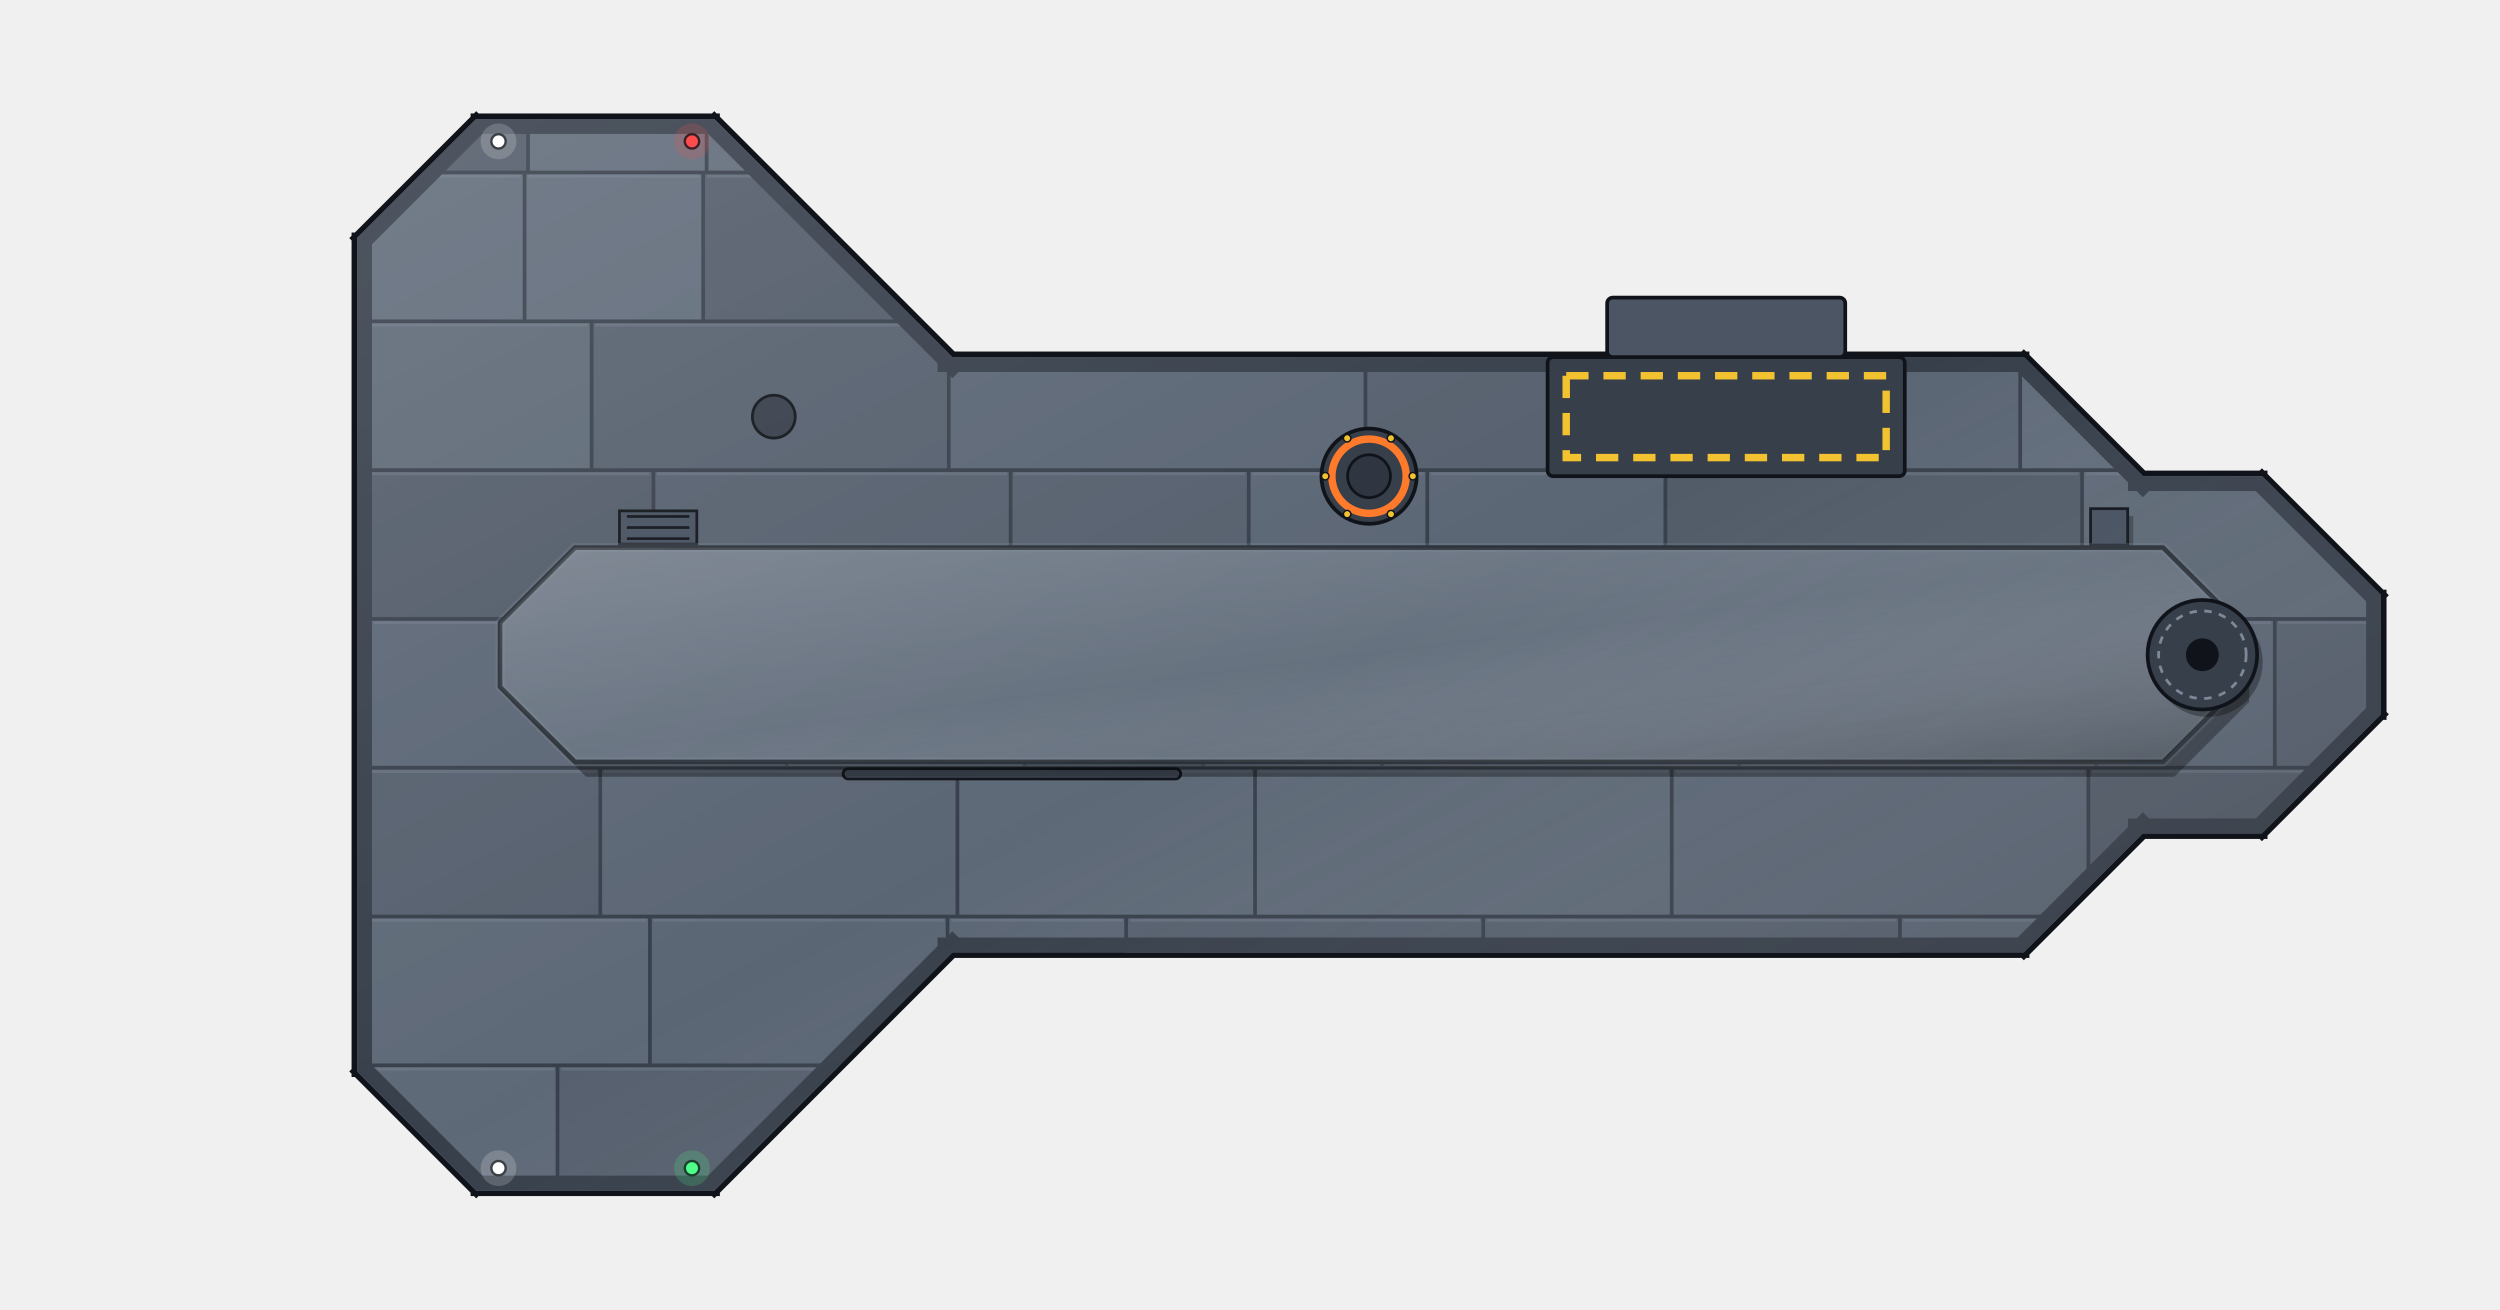
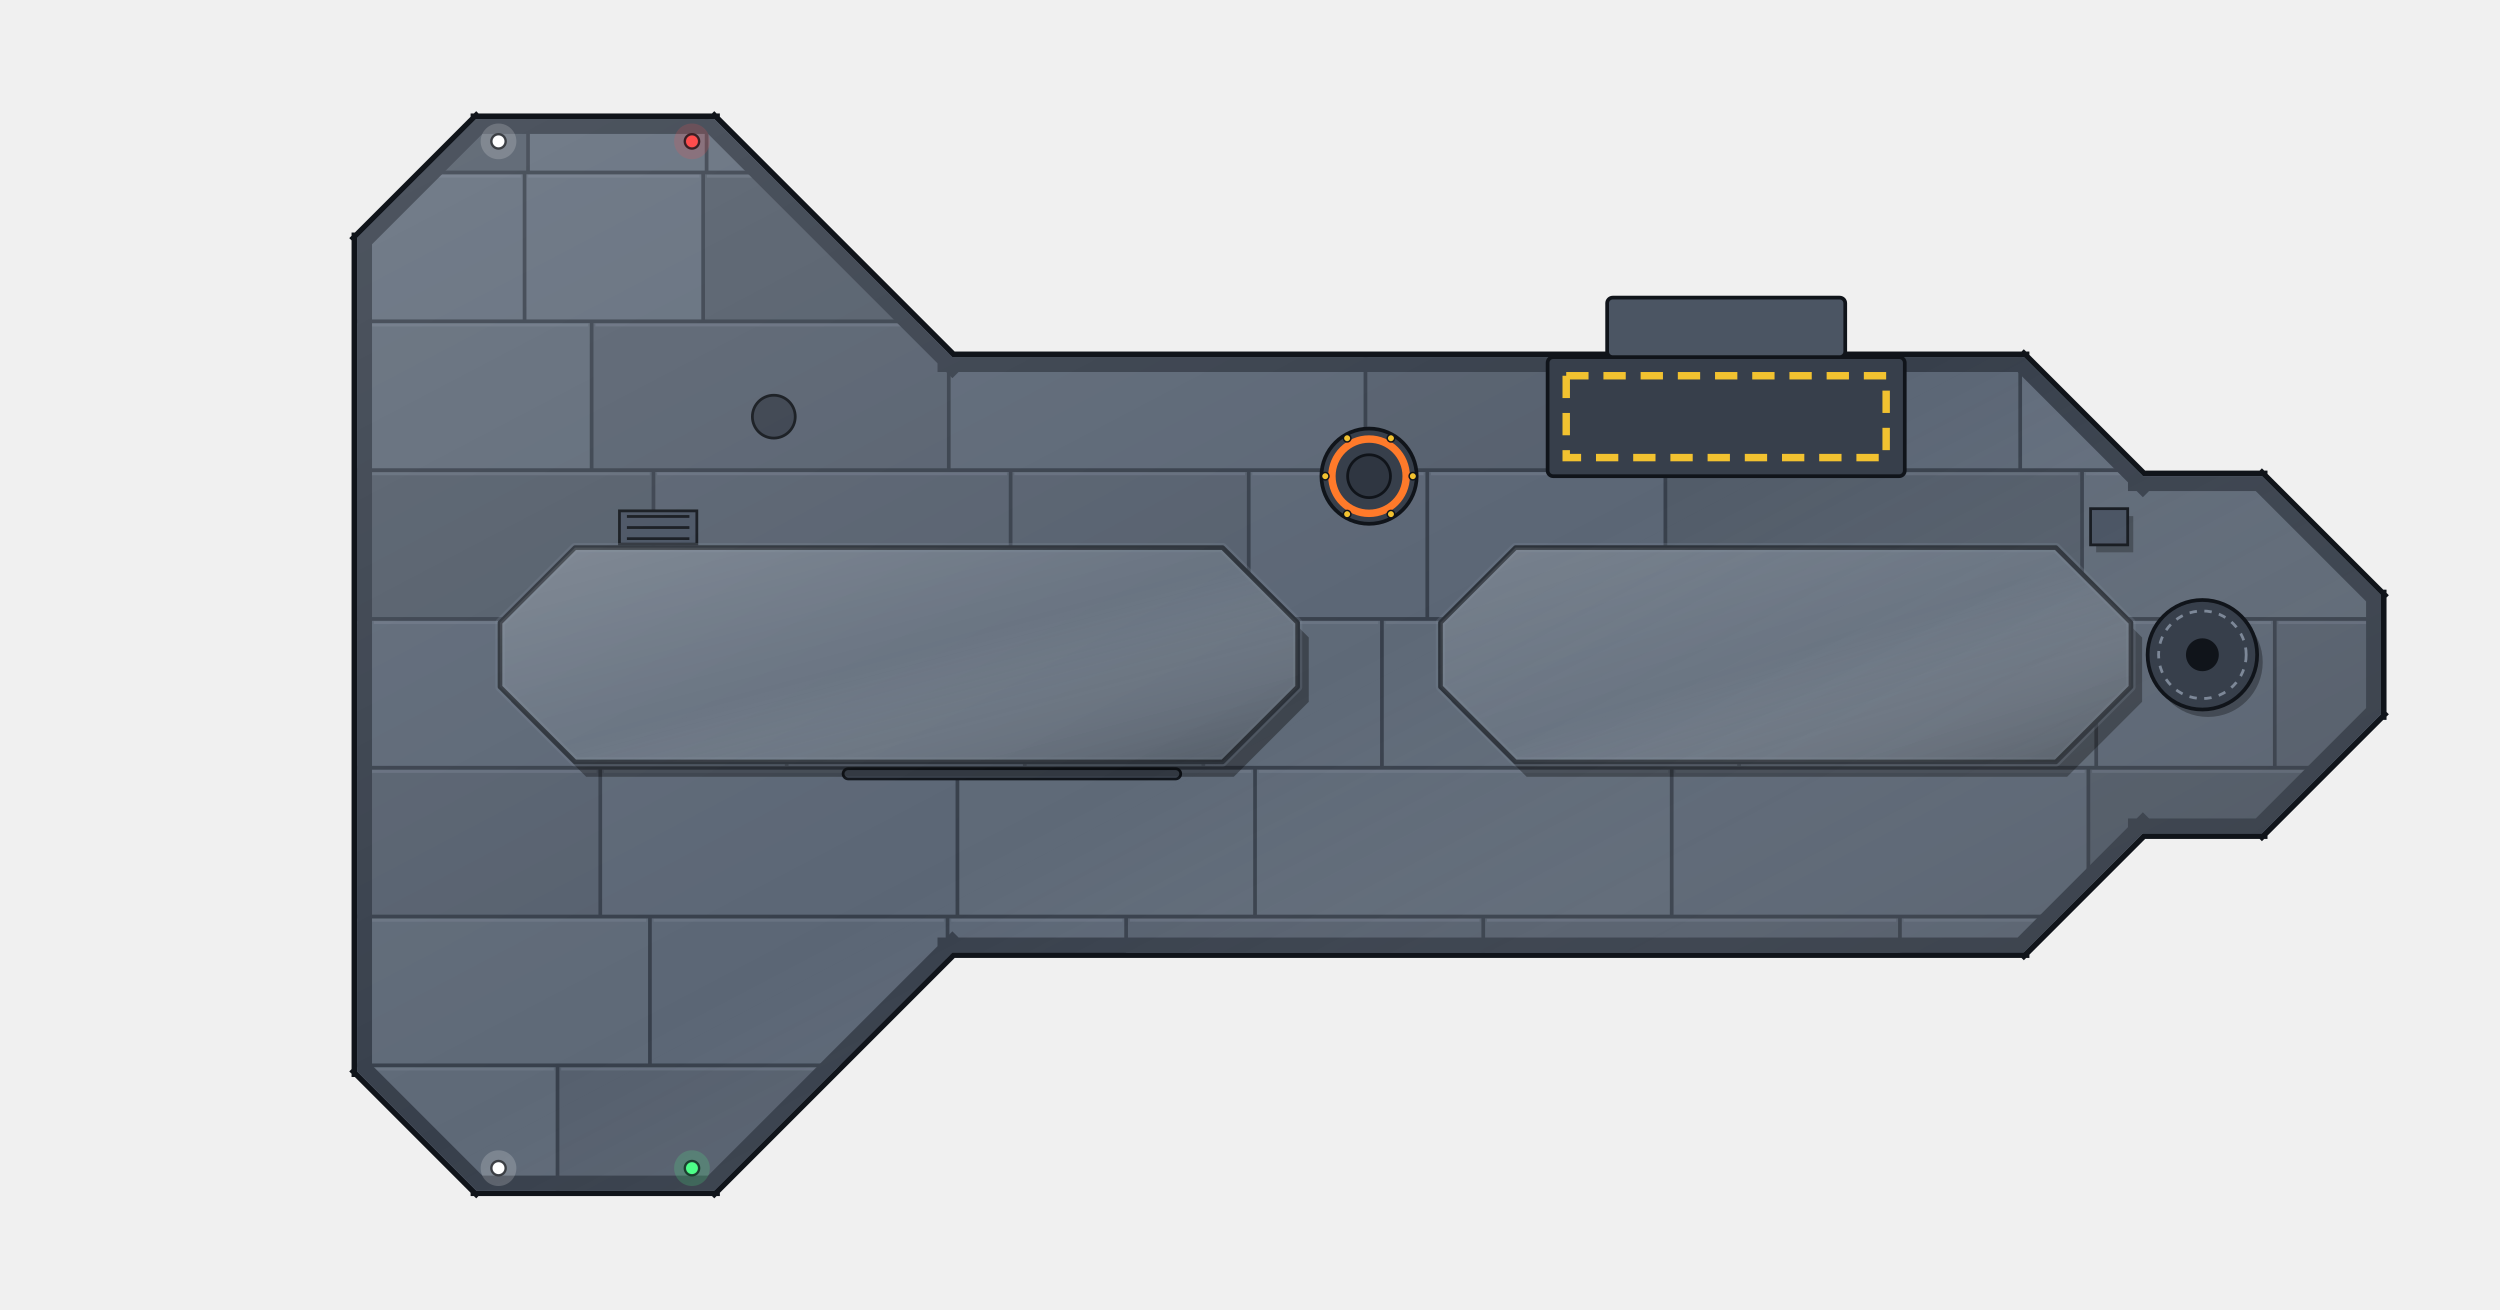
<svg xmlns="http://www.w3.org/2000/svg" width="1344" height="704" viewBox="-736 -352 1344 704">
  <defs>
    <clipPath id="courier_roof">
      <path d="M-480 -224L-544 -224L-480 -288ZM-544 -224h64v64h-64zM-544 -160h64v64h-64zM-544 -96h64v64h-64zM-544 -32h64v64h-64zM-544 32h64v64h-64zM-544 96h64v64h-64zM-544 160h64v64h-64zM-480 224L-480 288L-544 224ZM-480 -288h64v64h-64zM-480 -224h64v64h-64zM-480 -160h64v64h-64zM-480 -96h64v64h-64zM-480 -32h64v64h-64zM-480 32h64v64h-64zM-480 96h64v64h-64zM-480 160h64v64h-64zM-480 224h64v64h-64zM-416 -288h64v64h-64zM-416 -224h64v64h-64zM-416 -160h64v64h-64zM-416 -96h64v64h-64zM-416 -32h64v64h-64zM-416 32h64v64h-64zM-416 96h64v64h-64zM-416 160h64v64h-64zM-416 224h64v64h-64zM-352 -224L-288 -224L-352 -288ZM-352 -224h64v64h-64zM-352 -160h64v64h-64zM-352 -96h64v64h-64zM-352 -32h64v64h-64zM-352 32h64v64h-64zM-352 96h64v64h-64zM-352 160h64v64h-64zM-352 224L-288 224L-352 288ZM-288 -160L-224 -160L-288 -224ZM-288 -160h64v64h-64zM-288 -96h64v64h-64zM-288 -32h64v64h-64zM-288 32h64v64h-64zM-288 96h64v64h-64zM-288 160L-224 160L-288 224ZM-224 -160h64v64h-64zM-224 -96h64v64h-64zM-224 -32h64v64h-64zM-224 32h64v64h-64zM-224 96h64v64h-64zM-160 -160h64v64h-64zM-160 -96h64v64h-64zM-160 -32h64v64h-64zM-160 32h64v64h-64zM-160 96h64v64h-64zM-96 -160h64v64h-64zM-96 -96h64v64h-64zM-96 -32h64v64h-64zM-96 32h64v64h-64zM-96 96h64v64h-64zM-32 -160h64v64h-64zM-32 -96h64v64h-64zM-32 -32h64v64h-64zM-32 32h64v64h-64zM-32 96h64v64h-64zM32 -160h64v64h-64zM32 -96h64v64h-64zM32 -32h64v64h-64zM32 32h64v64h-64zM32 96h64v64h-64zM96 -160h64v64h-64zM96 -96h64v64h-64zM96 -32h64v64h-64zM96 32h64v64h-64zM96 96h64v64h-64zM160 -160h64v64h-64zM160 -96h64v64h-64zM160 -32h64v64h-64zM160 32h64v64h-64zM160 96h64v64h-64zM224 -160h64v64h-64zM224 -96h64v64h-64zM224 -32h64v64h-64zM224 32h64v64h-64zM224 96h64v64h-64zM288 -160h64v64h-64zM288 -96h64v64h-64zM288 -32h64v64h-64zM288 32h64v64h-64zM288 96h64v64h-64zM352 -96L416 -96L352 -160ZM352 -96h64v64h-64zM352 -32h64v64h-64zM352 32h64v64h-64zM352 96L416 96L352 160ZM416 -96h64v64h-64zM416 -32h64v64h-64zM416 32h64v64h-64zM480 -32L544 -32L480 -96ZM480 -32h64v64h-64zM480 32L544 32L480 96Z" />
    </clipPath>
    <linearGradient id="courier_sheen" x1="0" y1="0" x2="1" y2="1">
      <stop offset="0" stop-color="#ffffff" stop-opacity="0.12" />
      <stop offset="0.5" stop-color="#ffffff" stop-opacity="0" />
      <stop offset="1" stop-color="#000000" stop-opacity="0.22" />
    </linearGradient>
  </defs>
  <g id="base">
    <path d="M-416 -288L-352 -288M416 -96L480 -96M-96 -160L-32 -160M-32 160L32 160M-544 -160L-544 -96M-160 160L-96 160M160 -160L224 -160M-480 288L-544 224M544 -32L544 32M-480 -288L-416 -288M-416 288L-352 288M-160 -160L-96 -160M416 96L480 96M-544 -32L-544 32M-544 -224L-544 -160M416 96L352 160M544 -32L480 -96M224 -160L288 -160M-480 288L-416 288M32 160L96 160M-544 -96L-544 -32M416 -96L352 -160M544 32L480 96M32 -160L96 -160M-544 32L-544 96M288 -160L352 -160M224 160L288 160M96 160L160 160M-288 -224L-352 -288M-32 -160L32 -160M-544 160L-544 224M-224 -160L-288 -224M-224 160L-288 224M-224 160L-160 160M96 -160L160 -160M-288 224L-352 288M-544 -224L-480 -288M-96 160L-32 160M288 160L352 160M-544 96L-544 160M-224 -160L-160 -160M160 160L224 160" fill="none" stroke="#10141a" stroke-width="6" stroke-linecap="square" />
    <path d="M-480 -224L-544 -224L-480 -288ZM-544 -224h64v64h-64zM-544 -160h64v64h-64zM-544 -96h64v64h-64zM-544 -32h64v64h-64zM-544 32h64v64h-64zM-544 96h64v64h-64zM-544 160h64v64h-64zM-480 224L-480 288L-544 224ZM-480 -288h64v64h-64zM-480 -224h64v64h-64zM-480 -160h64v64h-64zM-480 -96h64v64h-64zM-480 -32h64v64h-64zM-480 32h64v64h-64zM-480 96h64v64h-64zM-480 160h64v64h-64zM-480 224h64v64h-64zM-416 -288h64v64h-64zM-416 -224h64v64h-64zM-416 -160h64v64h-64zM-416 -96h64v64h-64zM-416 -32h64v64h-64zM-416 32h64v64h-64zM-416 96h64v64h-64zM-416 160h64v64h-64zM-416 224h64v64h-64zM-352 -224L-288 -224L-352 -288ZM-352 -224h64v64h-64zM-352 -160h64v64h-64zM-352 -96h64v64h-64zM-352 -32h64v64h-64zM-352 32h64v64h-64zM-352 96h64v64h-64zM-352 160h64v64h-64zM-352 224L-288 224L-352 288ZM-288 -160L-224 -160L-288 -224ZM-288 -160h64v64h-64zM-288 -96h64v64h-64zM-288 -32h64v64h-64zM-288 32h64v64h-64zM-288 96h64v64h-64zM-288 160L-224 160L-288 224ZM-224 -160h64v64h-64zM-224 -96h64v64h-64zM-224 -32h64v64h-64zM-224 32h64v64h-64zM-224 96h64v64h-64zM-160 -160h64v64h-64zM-160 -96h64v64h-64zM-160 -32h64v64h-64zM-160 32h64v64h-64zM-160 96h64v64h-64zM-96 -160h64v64h-64zM-96 -96h64v64h-64zM-96 -32h64v64h-64zM-96 32h64v64h-64zM-96 96h64v64h-64zM-32 -160h64v64h-64zM-32 -96h64v64h-64zM-32 -32h64v64h-64zM-32 32h64v64h-64zM-32 96h64v64h-64zM32 -160h64v64h-64zM32 -96h64v64h-64zM32 -32h64v64h-64zM32 32h64v64h-64zM32 96h64v64h-64zM96 -160h64v64h-64zM96 -96h64v64h-64zM96 -32h64v64h-64zM96 32h64v64h-64zM96 96h64v64h-64zM160 -160h64v64h-64zM160 -96h64v64h-64zM160 -32h64v64h-64zM160 32h64v64h-64zM160 96h64v64h-64zM224 -160h64v64h-64zM224 -96h64v64h-64zM224 -32h64v64h-64zM224 32h64v64h-64zM224 96h64v64h-64zM288 -160h64v64h-64zM288 -96h64v64h-64zM288 -32h64v64h-64zM288 32h64v64h-64zM288 96h64v64h-64zM352 -96L416 -96L352 -160ZM352 -96h64v64h-64zM352 -32h64v64h-64zM352 32h64v64h-64zM352 96L416 96L352 160ZM416 -96h64v64h-64zM416 -32h64v64h-64zM416 32h64v64h-64zM480 -32L544 -32L480 -96ZM480 -32h64v64h-64zM480 32L544 32L480 96Z" fill="#5b6675" />
    <g clip-path="url(#courier_roof)">
      <path d="M-417.94 -179.27h192v80h-192zM-1.94 -179.27h224v80h-224zM510.06 -179.27h192v80h-192zM-384.69 -99.27h192v80h-192zM-192.69 -99.27h128v80h-128zM543.31 -99.27h160v80h-160zM486.92 -19.27h160v80h-160zM-637.29 60.73h224v80h-224zM-130.6 140.73h192v80h-192zM61.4 140.73h224v80h-224zM-436.28 220.73h160v80h-160z" fill="#56606e" />
      <path d="M-452.13 -339.27h96v80h-96zM-356.13 -339.27h224v80h-224zM-132.13 -339.27h160v80h-160zM-549.99 -259.27h96v80h-96zM-453.99 -259.27h96v80h-96zM350.06 -179.27h160v80h-160zM-313.08 -19.27h128v80h-128zM-148.28 220.73h128v80h-128zM107.72 220.73h192v80h-192zM299.72 220.73h128v80h-128z" fill="#616c7b" />
      <path d="M-644.13 -339.27h192v80h-192zM27.87 -339.27h96v80h-96zM-357.99 -259.27h192v80h-192zM122.01 -259.27h128v80h-128zM250.01 -259.27h192v80h-192zM442.01 -259.27h96v80h-96zM-544.69 -99.27h160v80h-160zM159.31 -99.27h224v80h-224zM-633.08 -19.27h96v80h-96zM-185.08 -19.27h96v80h-96zM386.71 60.73h224v80h-224zM477.4 140.73h96v80h-96z" fill="#525c69" />
      <path d="M219.87 -339.27h192v80h-192zM538.01 -259.27h224v80h-224zM-545.94 -179.27h128v80h-128zM383.31 -99.27h160v80h-160zM-89.08 -19.27h96v80h-96zM6.92 -19.27h192v80h-192zM198.92 -19.27h192v80h-192zM-221.29 60.73h160v80h-160zM-61.29 60.73h224v80h-224zM-610.6 140.73h224v80h-224zM-660.28 220.73h224v80h-224z" fill="#5e6977" />
      <path d="M-644.13 -339.27v80M-452.13 -339.27v80M-356.13 -339.27v80M-132.13 -339.27v80M27.87 -339.27v80M123.87 -339.27v80M219.87 -339.27v80M411.87 -339.27v80M-672 -339.27H608M-549.99 -259.27v80M-453.99 -259.27v80M-357.99 -259.27v80M-165.99 -259.27v80M26.01 -259.27v80M122.01 -259.27v80M250.01 -259.27v80M442.01 -259.27v80M538.01 -259.27v80M-672 -259.27H608M-545.94 -179.27v80M-417.94 -179.27v80M-225.94 -179.27v80M-1.94 -179.27v80M222.06 -179.27v80M350.06 -179.27v80M510.06 -179.27v80M-672 -179.27H608M-544.69 -99.27v80M-384.69 -99.27v80M-192.69 -99.27v80M-64.69 -99.27v80M31.31 -99.27v80M159.31 -99.27v80M383.31 -99.27v80M543.31 -99.27v80M-672 -99.27H608M-633.08 -19.27v80M-537.08 -19.27v80M-313.08 -19.27v80M-185.08 -19.27v80M-89.08 -19.27v80M6.92 -19.27v80M198.92 -19.27v80M390.92 -19.27v80M486.92 -19.27v80M-672 -19.27H608M-637.29 60.73v80M-413.29 60.73v80M-221.29 60.73v80M-61.29 60.73v80M162.71 60.73v80M386.71 60.73v80M-672 60.73H608M-610.6 140.73v80M-386.6 140.73v80M-226.6 140.73v80M-130.6 140.73v80M61.4 140.73v80M285.4 140.73v80M477.4 140.73v80M-672 140.73H608M-660.28 220.73v80M-436.28 220.73v80M-276.28 220.73v80M-148.28 220.73v80M-20.28 220.73v80M107.72 220.73v80M299.72 220.73v80M427.72 220.73v80M-672 220.73H608" fill="none" stroke="#373f4b" stroke-width="2" />
      <path d="M-642.13 -337.27h188M-450.13 -337.27h92M-354.13 -337.27h220M-130.13 -337.27h156M29.87 -337.27h92M125.87 -337.27h92M221.87 -337.27h188M413.87 -337.27h220M-547.99 -257.27h92M-451.99 -257.27h92M-355.99 -257.27h188M-163.99 -257.27h188M28.01 -257.27h92M124.01 -257.27h124M252.01 -257.27h188M444.01 -257.27h92M540.01 -257.27h220M-543.94 -177.27h124M-415.94 -177.27h188M-223.94 -177.27h220M0.06 -177.27h220M224.06 -177.27h124M352.06 -177.27h156M512.06 -177.27h188M-542.69 -97.27h156M-382.69 -97.27h188M-190.69 -97.27h124M-62.69 -97.27h92M33.31 -97.27h124M161.31 -97.27h220M385.31 -97.27h156M545.31 -97.27h156M-631.08 -17.27h92M-535.08 -17.27h220M-311.08 -17.27h124M-183.08 -17.27h92M-87.08 -17.27h92M8.92 -17.27h188M200.92 -17.27h188M392.92 -17.27h92M488.92 -17.27h156M-635.29 62.73h220M-411.29 62.73h188M-219.29 62.73h156M-59.29 62.73h220M164.71 62.73h220M388.71 62.73h220M-608.6 142.73h220M-384.6 142.73h156M-224.6 142.73h92M-128.6 142.73h188M63.4 142.73h220M287.4 142.73h188M479.4 142.73h92M-658.28 222.73h220M-434.28 222.73h156M-274.28 222.73h124M-146.28 222.73h124M-18.28 222.73h124M109.72 222.73h188M301.72 222.73h124M429.72 222.73h156" fill="none" stroke="#7d8898" stroke-width="1.5" opacity="0.35" />
      <path d="M-416 -288L-352 -288M416 -96L480 -96M-96 -160L-32 -160M-32 160L32 160M-544 -160L-544 -96M-160 160L-96 160M160 -160L224 -160M-480 288L-544 224M544 -32L544 32M-480 -288L-416 -288M-416 288L-352 288M-160 -160L-96 -160M416 96L480 96M-544 -32L-544 32M-544 -224L-544 -160M416 96L352 160M544 -32L480 -96M224 -160L288 -160M-480 288L-416 288M32 160L96 160M-544 -96L-544 -32M416 -96L352 -160M544 32L480 96M32 -160L96 -160M-544 32L-544 96M288 -160L352 -160M224 160L288 160M96 160L160 160M-288 -224L-352 -288M-32 -160L32 -160M-544 160L-544 224M-224 -160L-288 -224M-224 160L-288 224M-224 160L-160 160M96 -160L160 -160M-288 224L-352 288M-544 -224L-480 -288M-96 160L-32 160M288 160L352 160M-544 96L-544 160M-224 -160L-160 -160M160 160L224 160" fill="none" stroke="#373f4b" stroke-width="16" stroke-linecap="square" />
      <path d="M390.89 -74.54h19.95v19.47h-19.95z" fill="#000000" opacity="0.3" />
      <path d="M-280 64h176" fill="none" stroke="#10141a" stroke-width="7" stroke-linecap="round" />
      <path d="M-280 64h176" fill="none" stroke="#4b5563" stroke-width="4" stroke-linecap="round" />
      <path d="M-402.98 -77.35h41.6v17.92h-41.6zM387.89 -78.54h19.95v19.47h-19.95z" fill="#465060" stroke="#10141a" stroke-width="1.5" />
      <path d="M-398.98 -74.35h33.6M-398.98 -68.39h33.6M-398.98 -62.43h33.6" fill="none" stroke="#10141a" stroke-width="1.5" />
      <path d="M-331.52 -128a11.52 11.52 0 1 0 23.04 0a11.52 11.52 0 1 0 -23.04 0zM-267.52 0a11.52 11.52 0 1 0 23.04 0a11.52 11.52 0 1 0 -23.04 0z" fill="#373f4b" stroke="#10141a" stroke-width="1.5" />
-       <polygon points="-461.2,-9.28 -420.88,-49.6 432.88,-49.6 473.2,-9.28 473.2,25.28 432.88,65.6 -420.88,65.6 -461.2,25.28" fill="#000000" opacity="0.35" />
-       <polygon points="-467.2,-17.28 -426.88,-57.6 426.88,-57.6 467.2,-17.28 467.2,17.28 426.88,57.6 -426.88,57.6 -467.2,17.28" fill="#66717f" stroke="#10141a" stroke-width="2.5" stroke-linejoin="round" />
-       <polygon points="-467.2,-17.28 -426.88,-57.6 426.88,-57.6 467.2,-17.28 467.2,17.28 426.88,57.6 -426.88,57.6 -467.2,17.28" fill="none" stroke="#7d8898" stroke-width="5" stroke-linejoin="round" opacity="0.25" />
-       <polygon points="-467.2,-17.28 -426.88,-57.6 426.88,-57.6 467.2,-17.28 467.2,17.28 426.88,57.6 -426.88,57.6 -467.2,17.28" fill="url(#courier_sheen)" />
+       <polygon points="-461.2,-9.28 -420.88,-49.6 -72.72,-49.6 -32.4,-9.28 -32.4,25.28 -72.72,65.6 -420.88,65.6 -461.2,25.28" fill="#000000" opacity="0.35" />
+       <polygon points="-467.2,-17.28 -426.88,-57.6 -78.72,-57.6 -38.4,-17.28 -38.4,17.28 -78.72,57.6 -426.88,57.6 -467.2,17.28" fill="#66717f" stroke="#10141a" stroke-width="2.5" stroke-linejoin="round" />
+       <polygon points="-467.2,-17.28 -426.88,-57.6 -78.72,-57.6 -38.4,-17.28 -38.4,17.28 -78.72,57.6 -426.88,57.6 -467.2,17.28" fill="none" stroke="#7d8898" stroke-width="5" stroke-linejoin="round" opacity="0.25" />
+       <polygon points="-467.2,-17.28 -426.88,-57.6 -78.72,-57.6 -38.4,-17.28 -38.4,17.28 -78.72,57.6 -426.88,57.6 -467.2,17.28" fill="url(#courier_sheen)" />
+       <polygon points="44.4,-9.28 84.72,-49.6 375.28,-49.6 415.6,-9.28 415.6,25.28 375.28,65.6 84.72,65.6 44.4,25.28" fill="#000000" opacity="0.35" />
+       <polygon points="38.4,-17.28 78.72,-57.6 369.28,-57.6 409.6,-17.28 409.6,17.28 369.28,57.6 78.72,57.6 38.4,17.28" fill="#66717f" stroke="#10141a" stroke-width="2.5" stroke-linejoin="round" />
+       <polygon points="38.4,-17.28 78.72,-57.6 369.28,-57.6 409.6,-17.28 409.6,17.28 369.28,57.6 78.72,57.6 38.4,17.28" fill="none" stroke="#7d8898" stroke-width="5" stroke-linejoin="round" opacity="0.25" />
+       <polygon points="38.4,-17.28 78.72,-57.6 369.28,-57.6 409.6,-17.28 409.6,17.28 369.28,57.6 78.72,57.6 38.4,17.28" fill="url(#courier_sheen)" />
      <rect x="-544" y="-288" width="1088" height="576" fill="url(#courier_sheen)" />
    </g>
    <circle cx="0" cy="-96" r="25.6" fill="#373f4b" stroke="#10141a" stroke-width="2" />
    <circle cx="0" cy="-96" r="19.97" fill="none" stroke="#ff7a2a" stroke-width="4" />
    <circle cx="0" cy="-96" r="11.52" fill="#2f3641" stroke="#10141a" stroke-width="1.5" />
    <circle cx="23.55" cy="-96" r="2" fill="#f2c230" stroke="#10141a" stroke-width="0.8" />
    <circle cx="11.78" cy="-75.6" r="2" fill="#f2c230" stroke="#10141a" stroke-width="0.8" />
    <circle cx="-11.78" cy="-75.6" r="2" fill="#f2c230" stroke="#10141a" stroke-width="0.8" />
    <circle cx="-23.55" cy="-96" r="2" fill="#f2c230" stroke="#10141a" stroke-width="0.8" />
    <circle cx="-11.78" cy="-116.4" r="2" fill="#f2c230" stroke="#10141a" stroke-width="0.8" />
    <circle cx="11.78" cy="-116.4" r="2" fill="#f2c230" stroke="#10141a" stroke-width="0.8" />
    <circle cx="451" cy="4" r="29.44" fill="#000000" opacity="0.3" />
    <circle cx="448" cy="0" r="29.44" fill="#373f4b" stroke="#10141a" stroke-width="2" />
    <circle cx="448" cy="0" r="23.55" fill="none" stroke="#7d8898" stroke-width="1.5" stroke-dasharray="4 4" />
    <circle cx="448" cy="0" r="8.83" fill="#10141a" />
    <rect x="96" y="-160" width="192" height="64" rx="3" fill="#373f4b" stroke="#10141a" stroke-width="2" />
    <rect x="106" y="-150" width="172" height="44" fill="none" stroke="#f2c230" stroke-width="4" stroke-dasharray="12 8" />
    <rect x="128" y="-192" width="128" height="32" rx="3" fill="#4b5563" stroke="#10141a" stroke-width="2" />
    <circle cx="-364" cy="-276" r="4" fill="#1b2028" stroke="#10141a" stroke-width="1" />
    <circle cx="-468" cy="-276" r="4" fill="#1b2028" stroke="#10141a" stroke-width="1" />
    <circle cx="-364" cy="276" r="4" fill="#1b2028" stroke="#10141a" stroke-width="1" />
    <circle cx="-468" cy="276" r="4" fill="#1b2028" stroke="#10141a" stroke-width="1" />
  </g>
  <g id="emissive">
    <g data-light="glow">
      <circle cx="-364" cy="-276" r="9.6" fill="#ff4d4d" opacity="0.18" />
      <circle cx="-364" cy="-276" r="3.2" fill="#ff4d4d" />
    </g>
    <g data-light="glow">
      <circle cx="-468" cy="-276" r="9.6" fill="#ffffff" opacity="0.18" />
      <circle cx="-468" cy="-276" r="3.2" fill="#ffffff" />
    </g>
    <g data-light="glow">
      <circle cx="-364" cy="276" r="9.6" fill="#4dff88" opacity="0.18" />
      <circle cx="-364" cy="276" r="3.2" fill="#4dff88" />
    </g>
    <g data-light="glow">
      <circle cx="-468" cy="276" r="9.6" fill="#ffffff" opacity="0.18" />
      <circle cx="-468" cy="276" r="3.2" fill="#ffffff" />
    </g>
  </g>
</svg>
